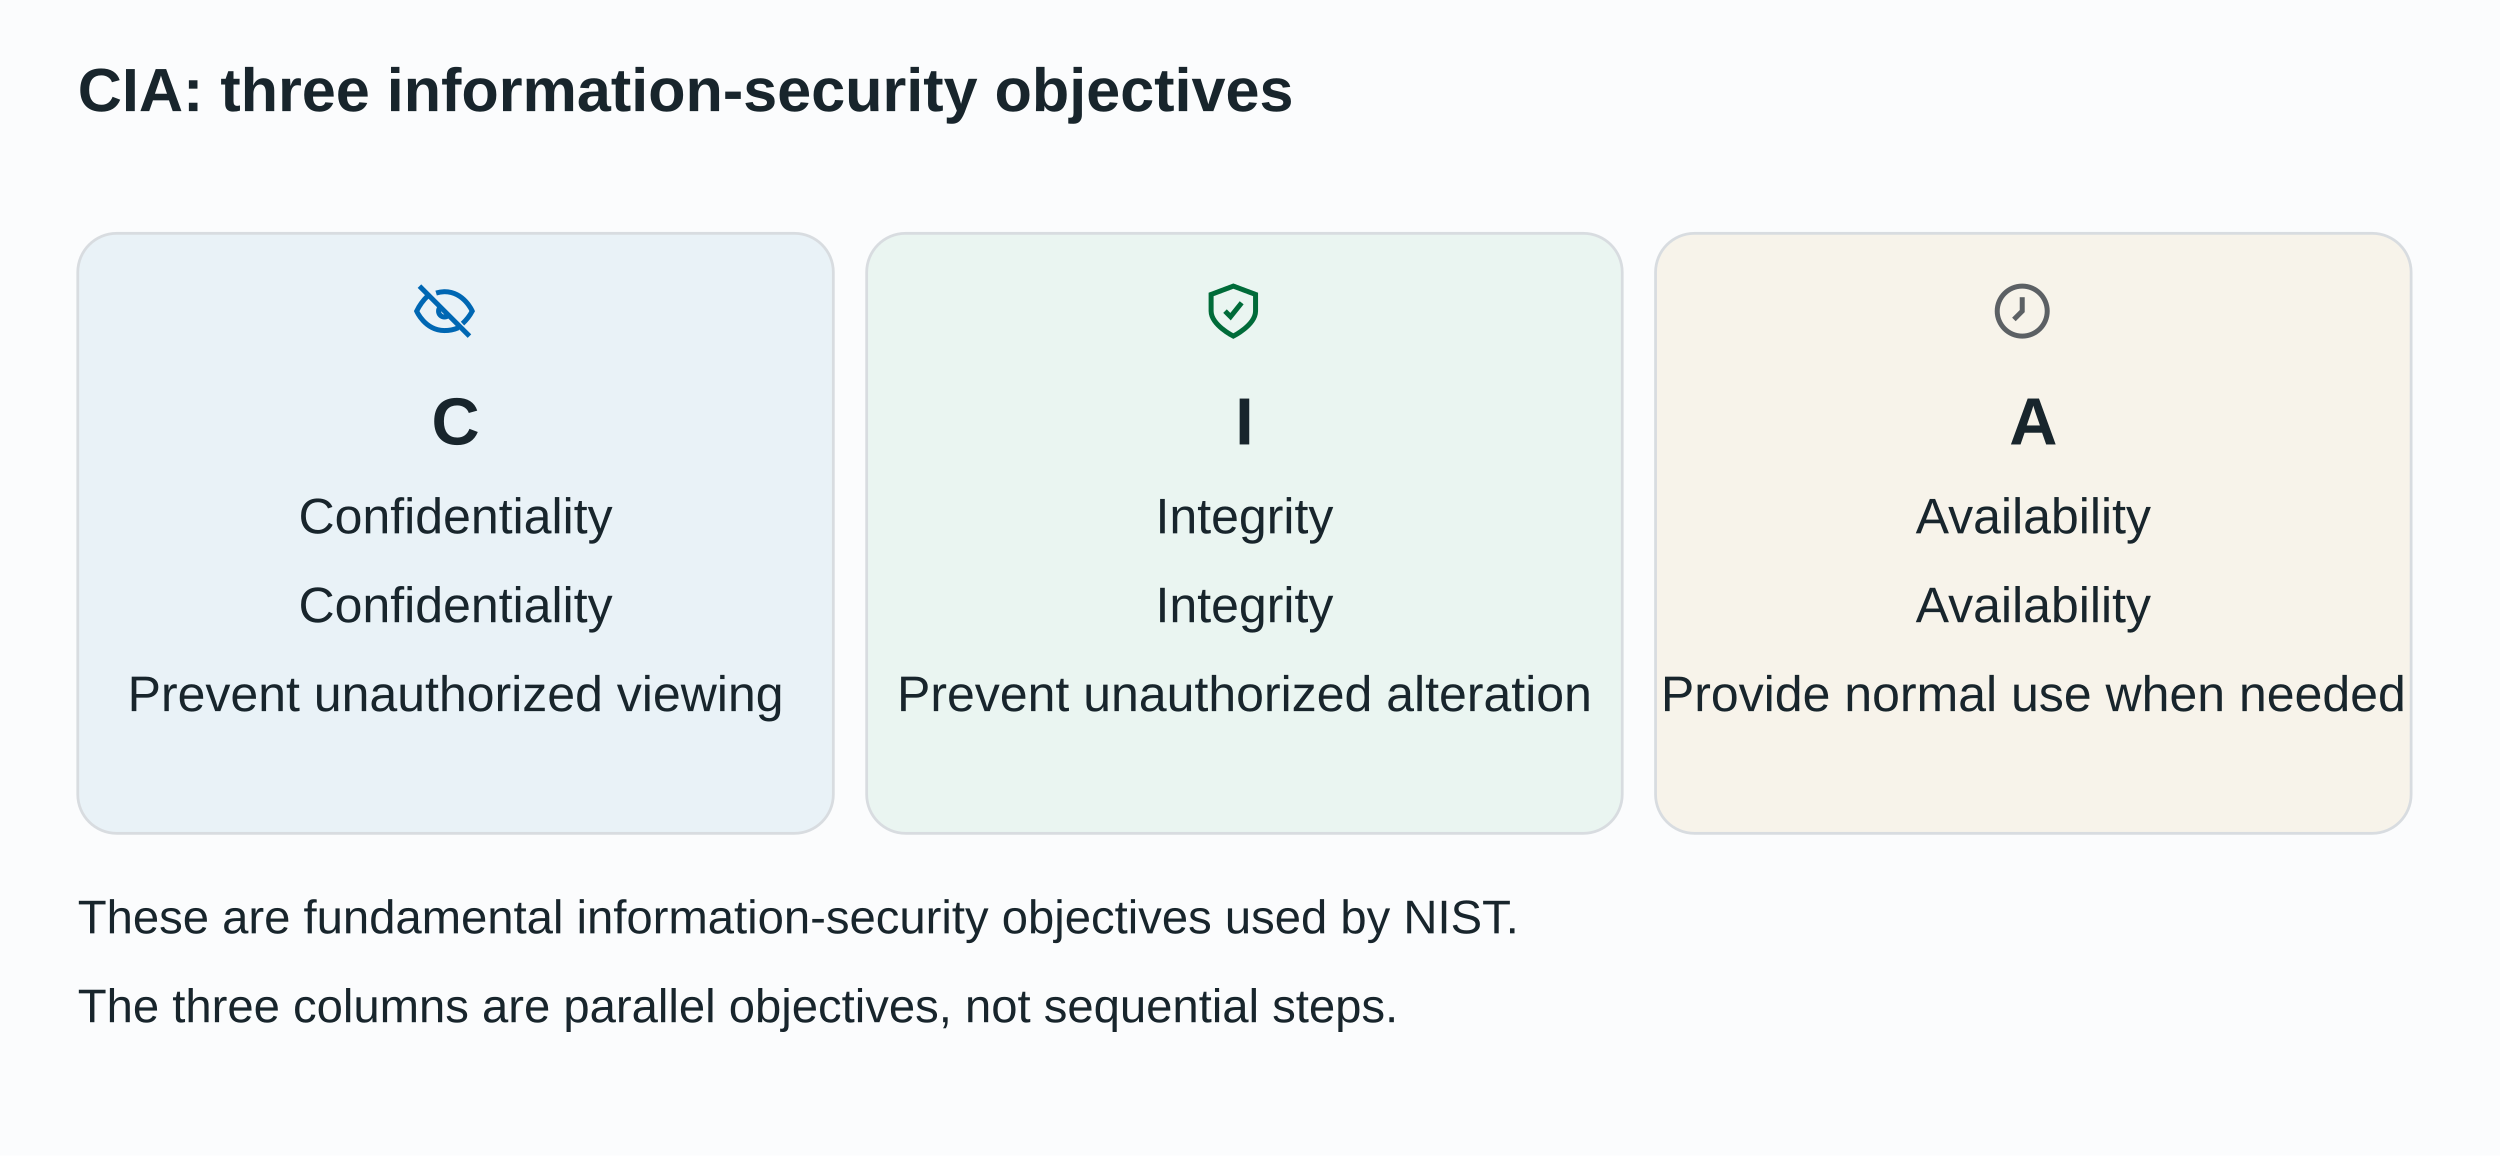
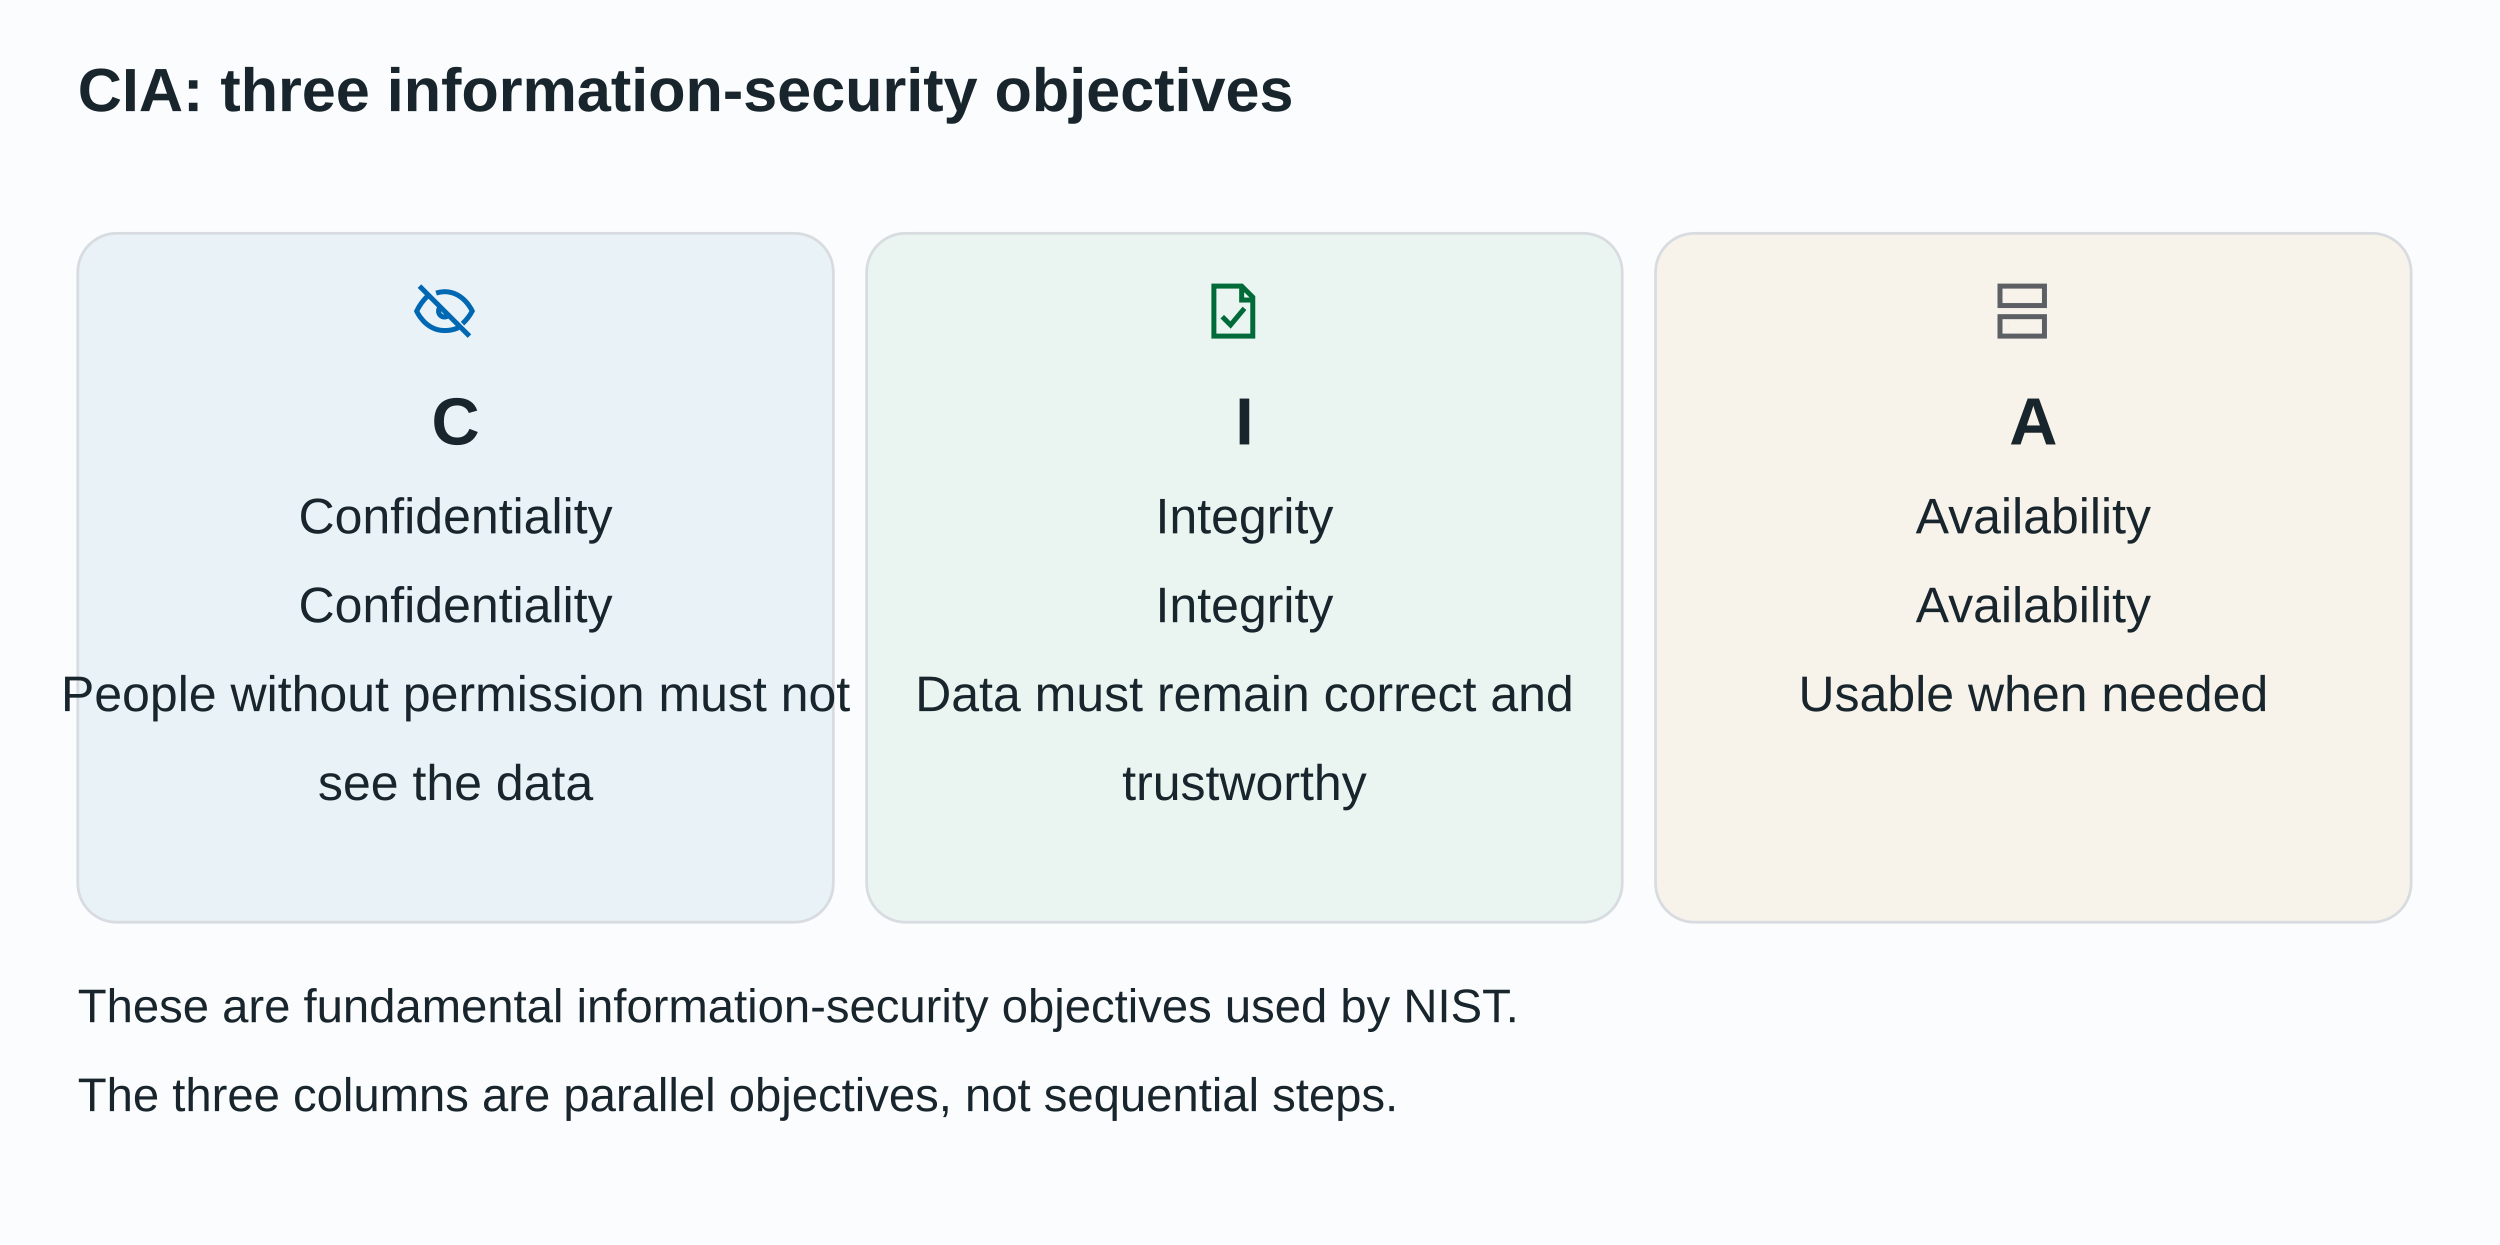
- <svg xmlns="http://www.w3.org/2000/svg" viewBox="0 0 900 416" role="img" aria-labelledby="title desc" lang="en">
-   <rect width="900" height="416" fill="#fbfcfd" />
+ <svg xmlns="http://www.w3.org/2000/svg" viewBox="0 0 900 448" role="img" aria-labelledby="title desc" lang="en">
+   <rect width="900" height="448" fill="#fbfcfd" />
  <g fill="#18252c" font-family="Arial, Noto Sans CJK TC, sans-serif">
    <text x="28" y="40" font-size="22" font-weight="700" text-anchor="start">CIA: three information-security objectives</text>
-     <rect x="28" y="84" width="272" height="216" rx="14" fill="#e9f2f7" stroke="#d8dce0" />
-     <rect x="312" y="84" width="272" height="216" rx="14" fill="#eaf5f1" stroke="#d8dce0" />
-     <rect x="596" y="84" width="272" height="216" rx="14" fill="#f7f3ea" stroke="#d8dce0" />
+     <rect x="28" y="84" width="272" height="248" rx="14" fill="#e9f2f7" stroke="#d8dce0" />
+     <rect x="312" y="84" width="272" height="248" rx="14" fill="#eaf5f1" stroke="#d8dce0" />
+     <rect x="596" y="84" width="272" height="248" rx="14" fill="#f7f3ea" stroke="#d8dce0" />
    <path d="M3 3l18 18M10.5 10.5a2 2 0 0 0 3 3M9 5.5A12 12 0 0 1 12 5c7 0 10 7 10 7a17 17 0 0 1-3.5 4.5M6 6.5A19 19 0 0 0 2 12s3 7 10 7a12 12 0 0 0 5-1" transform="translate(148 100)" fill="none" stroke="#0067b3" stroke-width="1.8" />
    <text x="164" y="160" font-size="24" font-weight="700" text-anchor="middle">C</text>
    <text x="164" y="192" font-size="18" font-weight="400" text-anchor="middle">Confidentiality</text>
    <text x="164" y="224" font-size="18" font-weight="400" text-anchor="middle">Confidentiality</text>
-     <text x="164" y="256" font-size="18" font-weight="400" text-anchor="middle">Prevent unauthorized viewing</text>
-     <path d="M12 3l8 3v6c0 5-8 9-8 9s-8-4-8-9V6l8-3Zm-3 9 2 2 4-5" transform="translate(432 100)" fill="none" stroke="#006b39" stroke-width="1.8" />
+     <text x="164" y="256" font-size="18" font-weight="400" text-anchor="middle">People without permission must not</text>
+     <text x="164" y="288" font-size="18" font-weight="400" text-anchor="middle">see the data</text>
+     <path d="M5 3h10l4 4v14H5V3Zm10 0v5h4M8 14l3 3 5-6" transform="translate(432 100)" fill="none" stroke="#006b39" stroke-width="1.8" />
    <text x="448" y="160" font-size="24" font-weight="700" text-anchor="middle">I</text>
    <text x="448" y="192" font-size="18" font-weight="400" text-anchor="middle">Integrity</text>
    <text x="448" y="224" font-size="18" font-weight="400" text-anchor="middle">Integrity</text>
-     <text x="448" y="256" font-size="18" font-weight="400" text-anchor="middle">Prevent unauthorized alteration</text>
-     <path d="M12 3a9 9 0 1 0 0 18a9 9 0 0 0 0-18m0 4v5l-3 3" transform="translate(716 100)" fill="none" stroke="#5c6064" stroke-width="1.8" />
+     <text x="448" y="256" font-size="18" font-weight="400" text-anchor="middle">Data must remain correct and</text>
+     <text x="448" y="288" font-size="18" font-weight="400" text-anchor="middle">trustworthy</text>
+     <path d="M4 3h16v7H4V3Zm0 11h16v7H4v-7ZM7 6.5h.01M7 17.5h.01" transform="translate(716 100)" fill="none" stroke="#5c6064" stroke-width="1.8" />
    <text x="732" y="160" font-size="24" font-weight="700" text-anchor="middle">A</text>
    <text x="732" y="192" font-size="18" font-weight="400" text-anchor="middle">Availability</text>
    <text x="732" y="224" font-size="18" font-weight="400" text-anchor="middle">Availability</text>
-     <text x="732" y="256" font-size="18" font-weight="400" text-anchor="middle">Provide normal use when needed</text>
-     <text x="28" y="336" font-size="17" font-weight="400" text-anchor="start">These are fundamental information-security objectives used by NIST.</text>
-     <text x="28" y="368" font-size="17" font-weight="400" text-anchor="start">The three columns are parallel objectives, not sequential steps.</text>
+     <text x="732" y="256" font-size="18" font-weight="400" text-anchor="middle">Usable when needed</text>
+     <text x="28" y="368" font-size="17" font-weight="400" text-anchor="start">These are fundamental information-security objectives used by NIST.</text>
+     <text x="28" y="400" font-size="17" font-weight="400" text-anchor="start">The three columns are parallel objectives, not sequential steps.</text>
  </g>
</svg>
